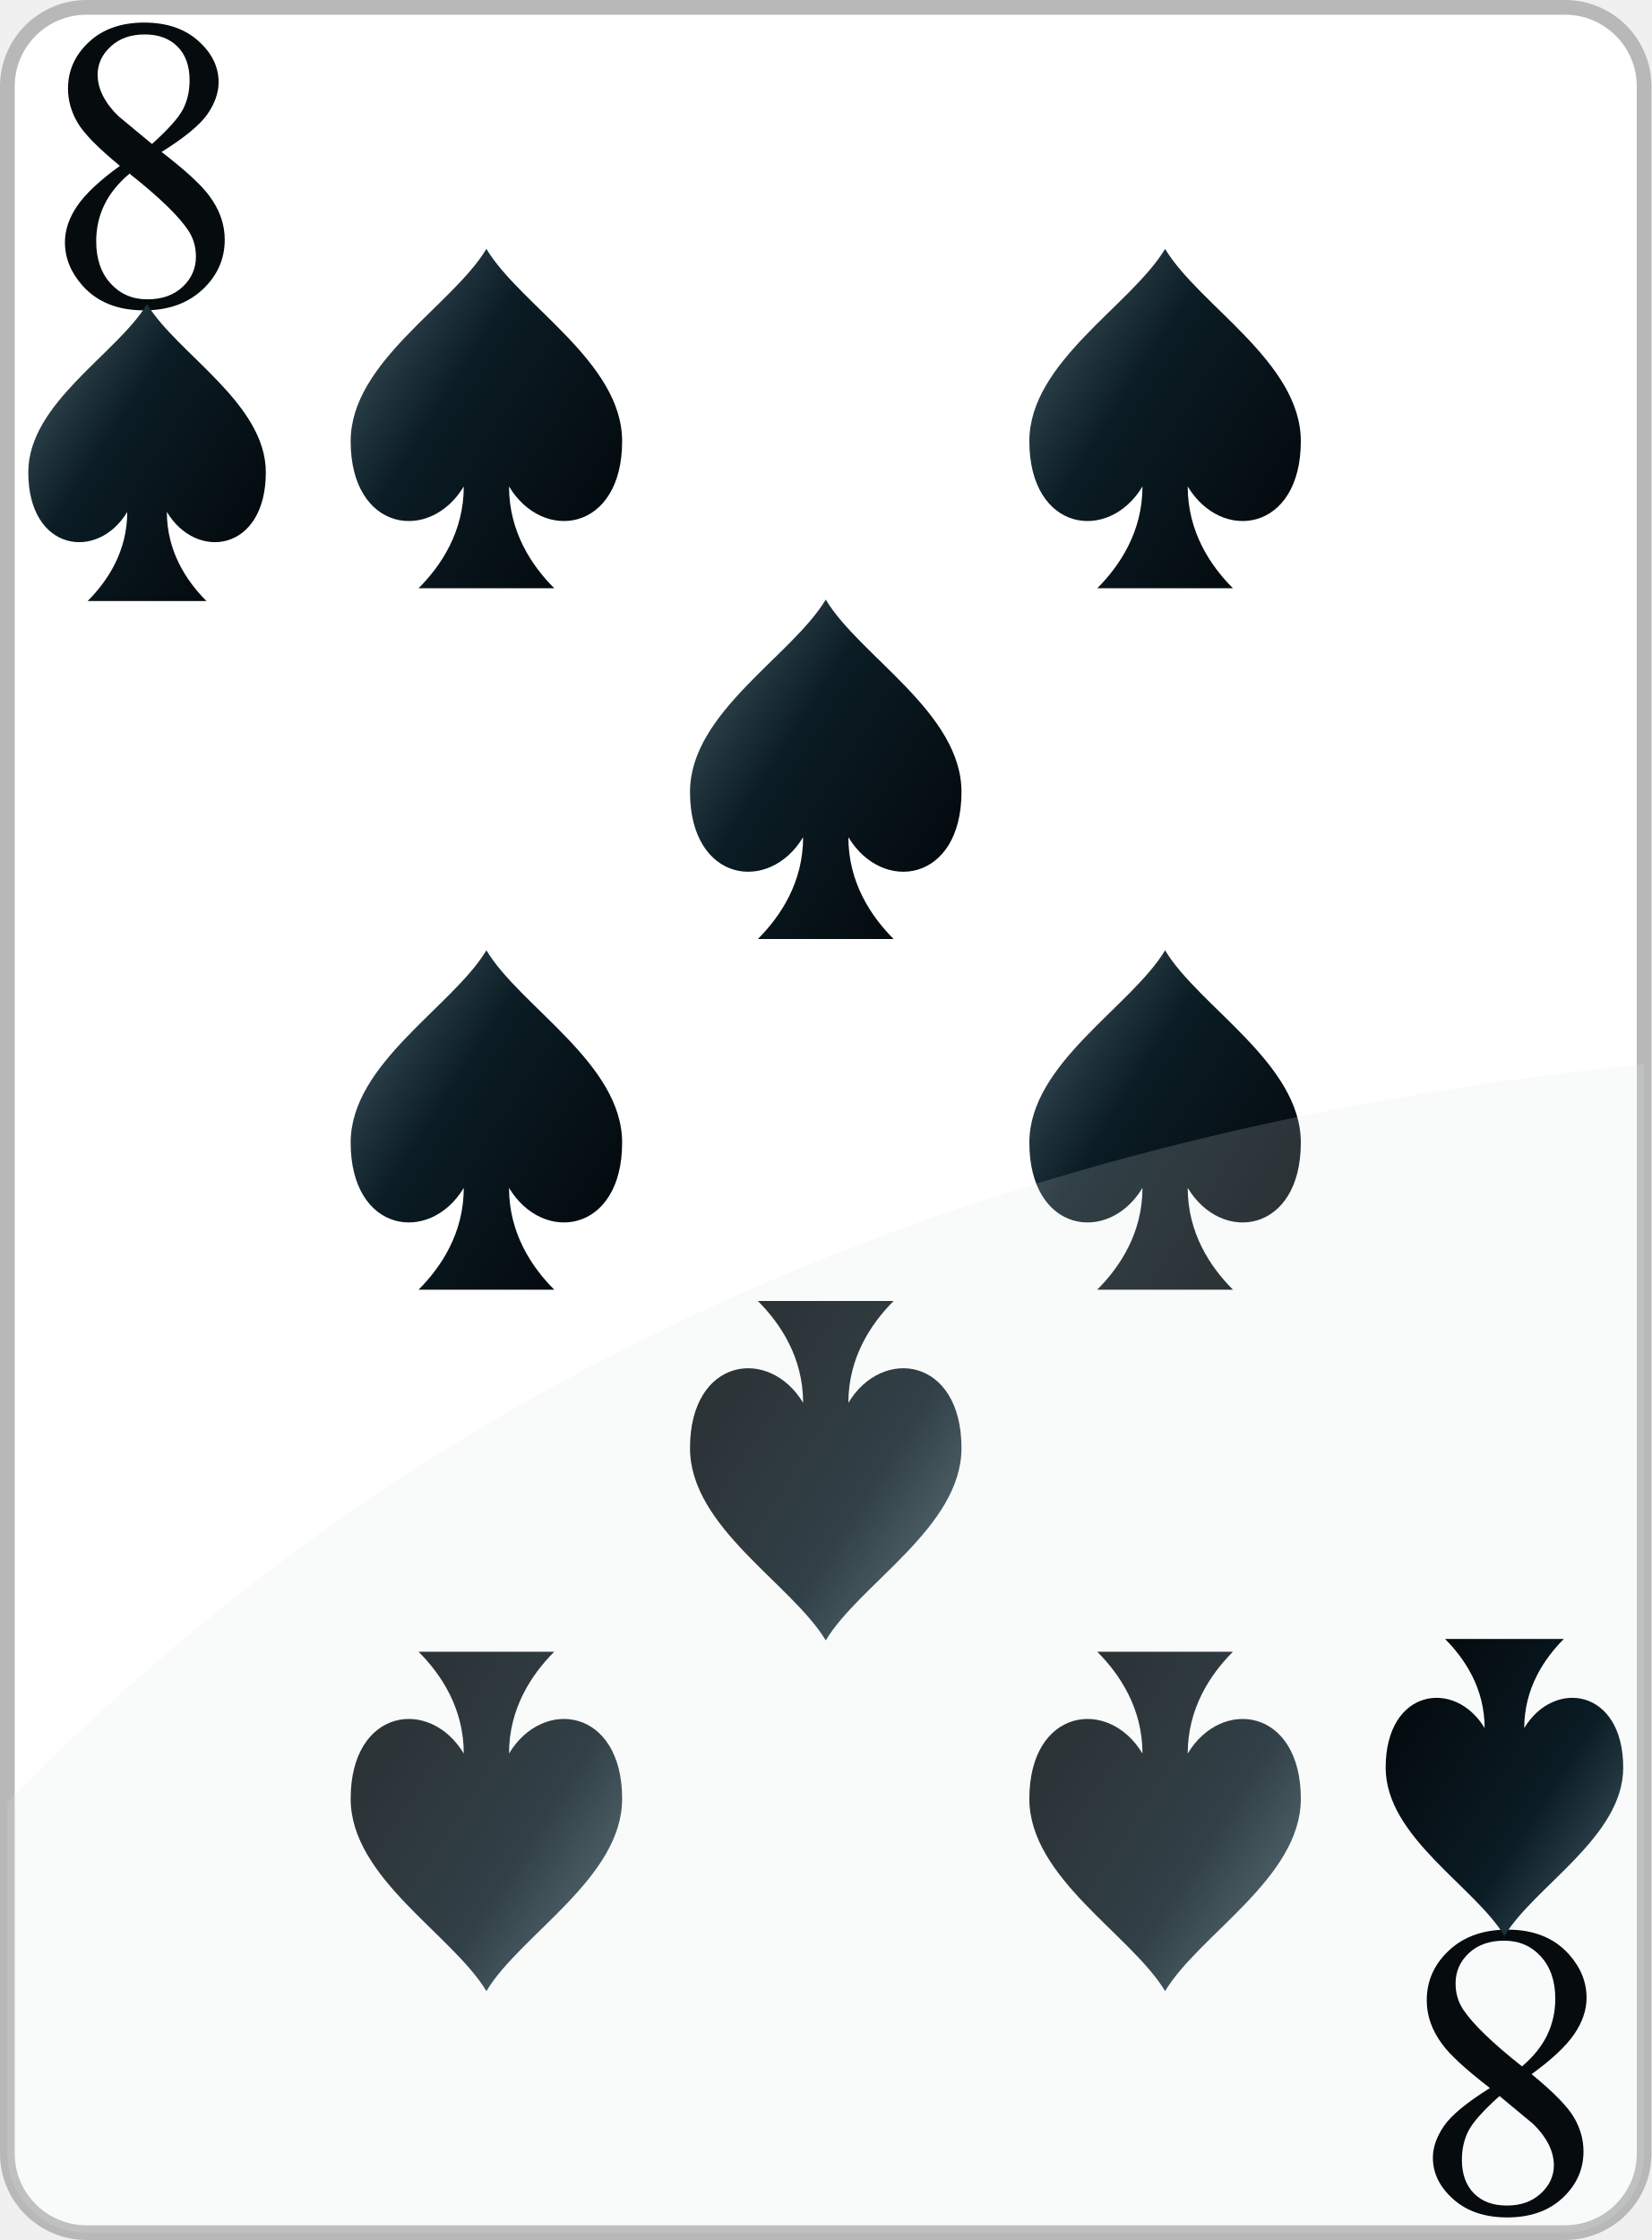
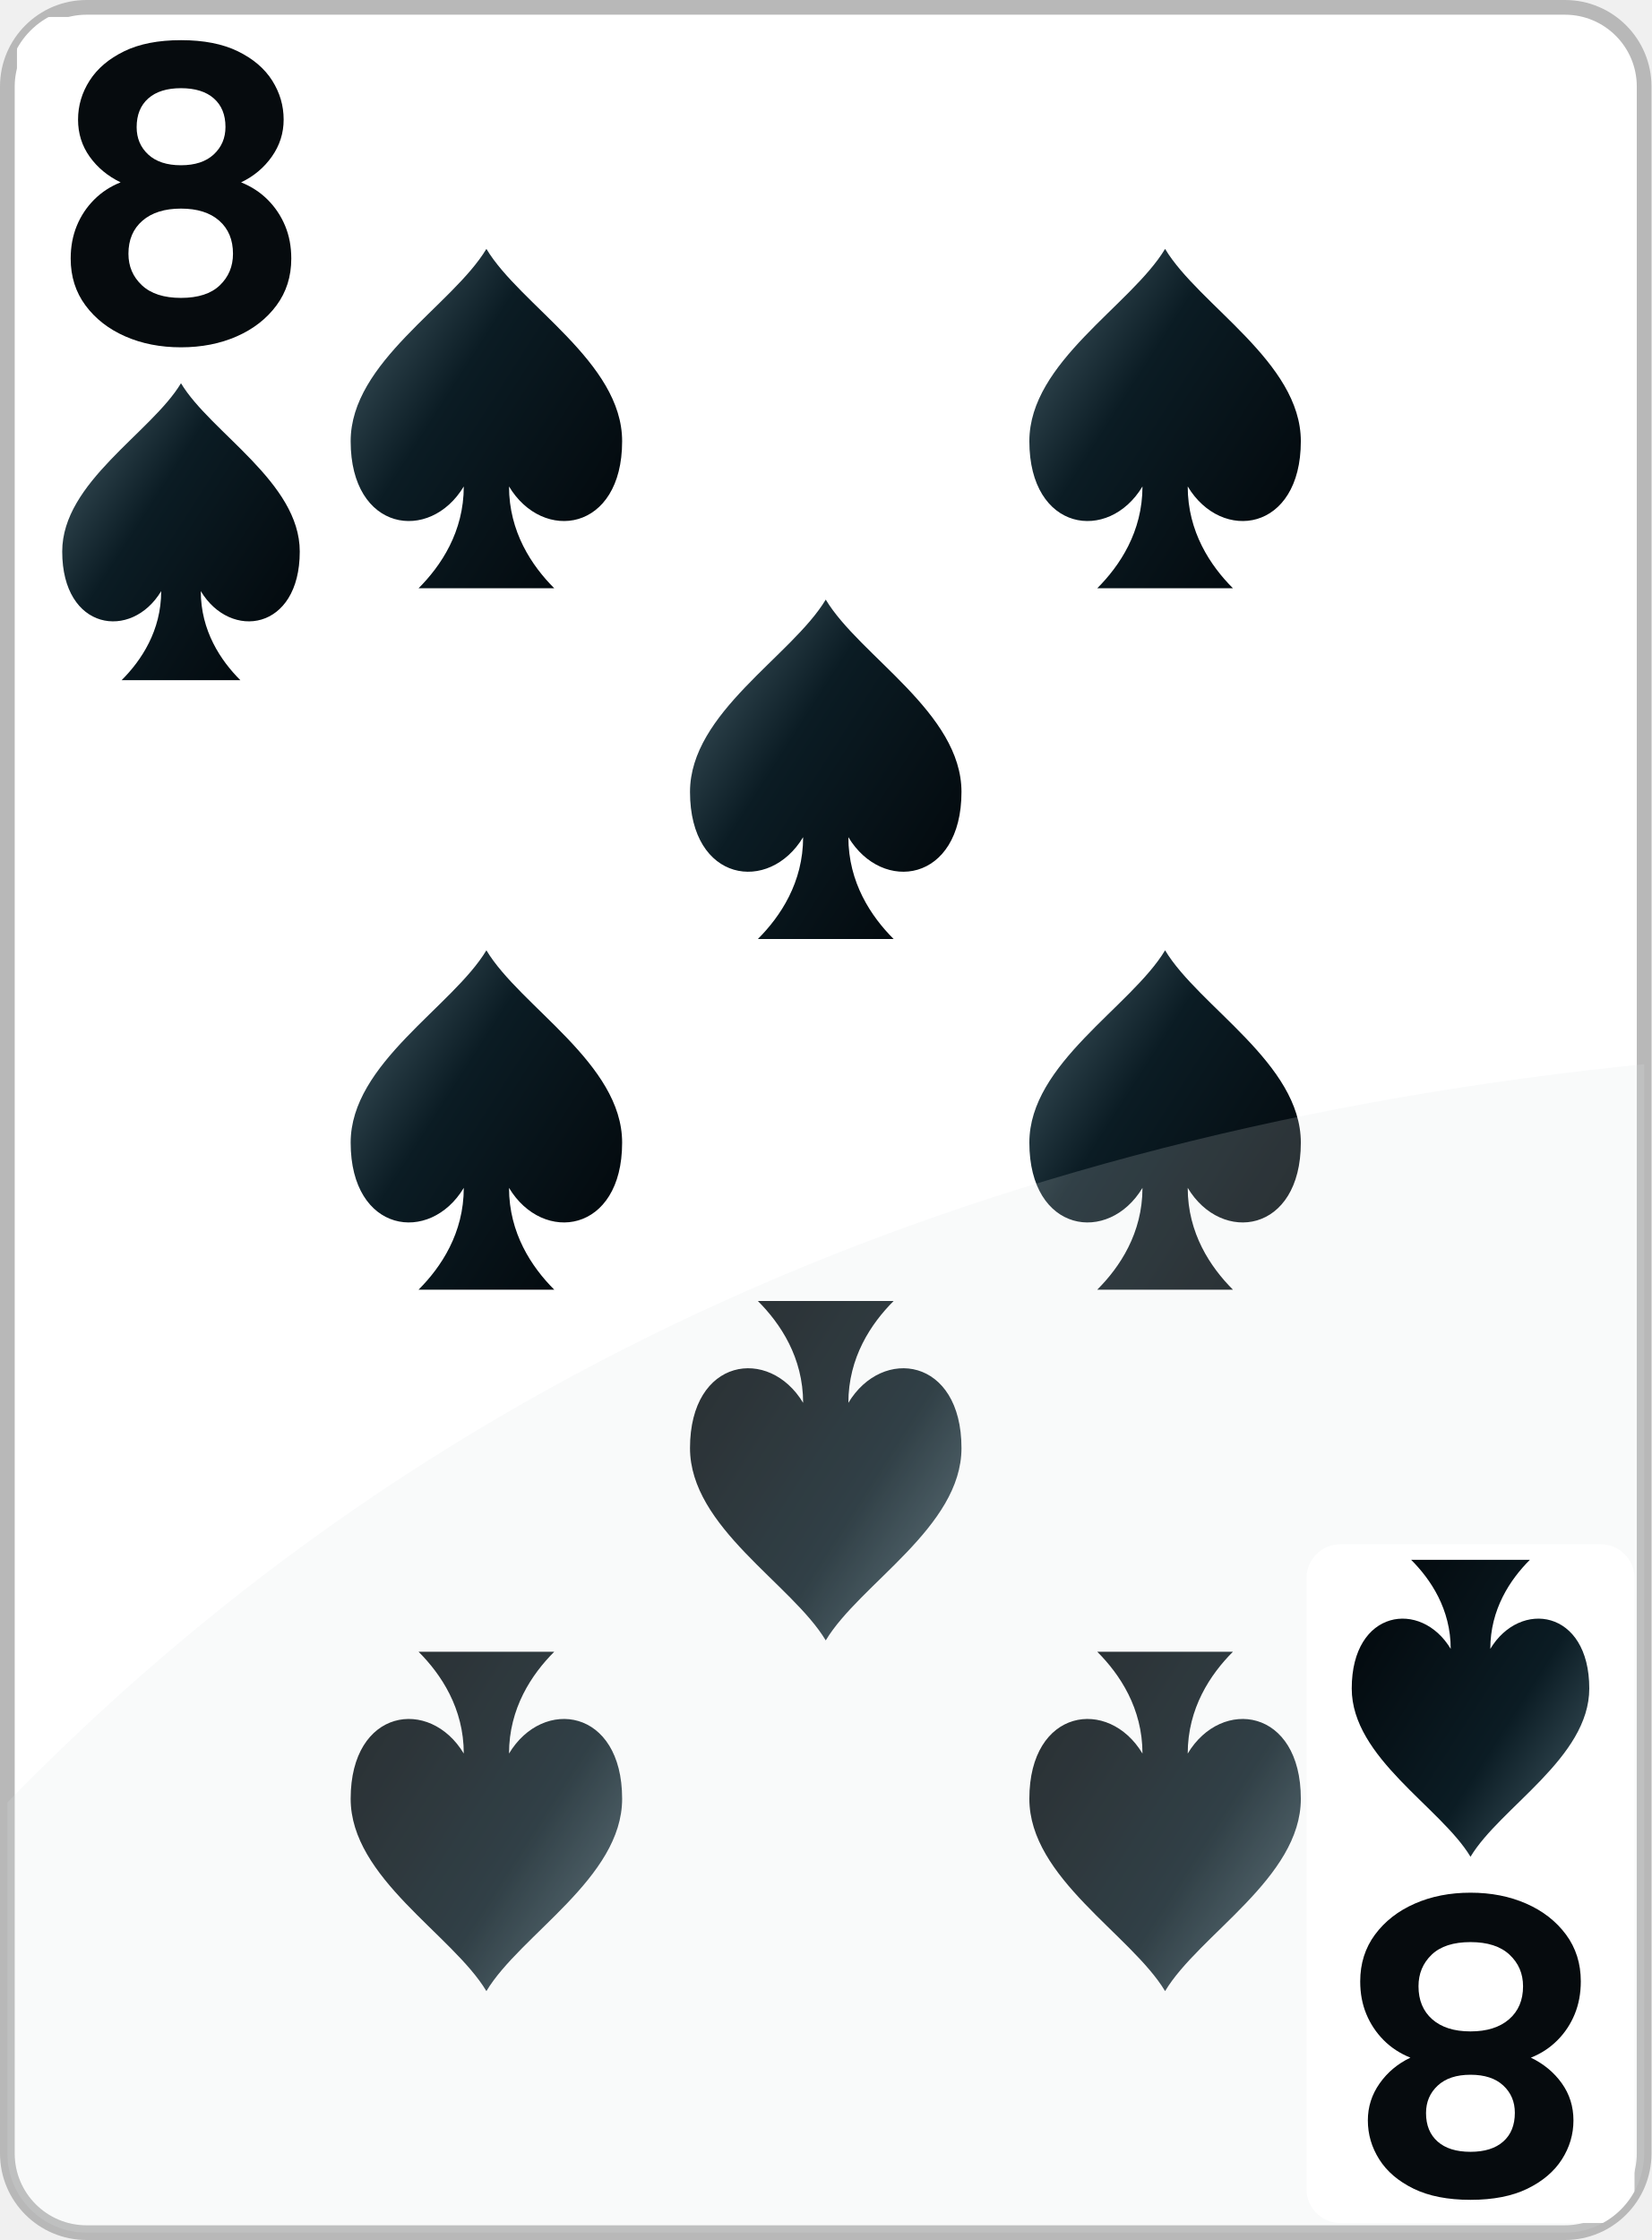
<svg xmlns="http://www.w3.org/2000/svg" xmlns:xlink="http://www.w3.org/1999/xlink" viewBox="0 0 146 198" color="#060b0e">
  <defs>
    <linearGradient id="ink" x1="0" y1="0" x2="1" y2=".8" gradientUnits="objectBoundingBox">
      <stop stop-color="#4a626c" />
      <stop offset=".43" stop-color="#0b1c24" />
      <stop offset="1" stop-color="#03090d" />
    </linearGradient>
    <path id="pip" d="M0-15C-3-10-12-5-12 2C-12 10-5 11-2 6C-2 10-4 13-6 15H6C4 13 2 10 2 6C5 11 12 10 12 2C12-5 3-10 0-15Z" fill="url(#ink)" />
    <clipPath id="card">
      <rect x=".65" y=".65" width="144.7" height="196.7" rx="7" />
    </clipPath>
    <g id="index">
-       <g fill="currentColor" transform="translate(3.5 27) scale(0.01806641 -0.01806641)">
-         <path d="M393 683Q232 815 185.5 895.0Q139 975 139 1061Q139 1193 241.0 1288.5Q343 1384 512 1384Q676 1384 776.0 1295.0Q876 1206 876 1092Q876 1016 822.0 937.0Q768 858 597 751Q773 615 830 537Q906 435 906 322Q906 179 797.0 77.5Q688 -24 511 -24Q318 -24 210 97Q124 194 124 309Q124 399 184.5 487.5Q245 576 393 683ZM550 790Q670 898 702.0 960.5Q734 1023 734 1102Q734 1207 675.0 1266.5Q616 1326 514 1326Q412 1326 348.0 1267.0Q284 1208 284 1129Q284 1077 310.5 1025.0Q337 973 386 926ZM440 645Q357 575 317.0 492.5Q277 410 277 314Q277 185 347.5 107.5Q418 30 527 30Q635 30 700.0 91.0Q765 152 765 239Q765 311 727 368Q656 474 440 645Z" transform="translate(0 0)" />
-       </g>
-       <use xlink:href="#pip" transform="translate(13 40) rotate(0) scale(0.875)" />
+       <rect x="1.5" y="1.5" width="29" height="60" rx="3" fill="#fff" />
+       <svg x="1" y="2" width="30" height="34" viewBox="0 0 32 36">
+         <path fill="currentColor" d="M16.0 30.48Q13.086 30.48 10.738 29.447Q8.391 28.414 6.995 26.53Q5.599 24.646 5.599 22.117Q5.599 20.423 6.176 19.02Q6.753 17.617 7.813 16.556Q8.873 15.494 10.307 14.926Q8.49 14.048 7.392 12.51Q6.293 10.971 6.293 9.011Q6.293 7.034 7.386 5.329Q8.479 3.623 10.634 2.571Q12.788 1.52 16.0 1.52Q19.212 1.52 21.366 2.571Q23.521 3.623 24.601 5.329Q25.681 7.034 25.681 9.011Q25.681 10.92 24.57 12.497Q23.458 14.074 21.668 14.926Q23.142 15.52 24.194 16.581Q25.247 17.643 25.824 19.033Q26.401 20.423 26.401 22.117Q26.401 24.646 25.005 26.53Q23.609 28.414 21.262 29.447Q18.914 30.48 16.0 30.48ZM16.0 25.821Q18.428 25.821 19.666 24.631Q20.904 23.441 20.904 21.659Q20.904 19.686 19.609 18.543Q18.314 17.401 16.0 17.401Q13.686 17.401 12.366 18.543Q11.045 19.686 11.045 21.659Q11.045 23.441 12.316 24.631Q13.587 25.821 16.0 25.821ZM16.0 13.314Q17.994 13.314 19.094 12.29Q20.195 11.266 20.195 9.701Q20.195 7.984 19.102 7.016Q18.008 6.048 16.0 6.048Q14.006 6.048 12.913 7.016Q11.819 7.984 11.819 9.726Q11.819 11.291 12.913 12.303Q14.006 13.314 16.0 13.314Z" />
+       </svg>
+       <use xlink:href="#pip" transform="translate(16 47) rotate(0) scale(0.875)" />
    </g>
  </defs>
  <rect x=".65" y=".65" width="144.7" height="196.7" rx="7" fill="#fff" stroke="#b8b8b8" stroke-width="1.3" />
  <g clip-path="url(#card)">
    <use xlink:href="#pip" transform="translate(43 37) rotate(0) scale(1)" />
    <use xlink:href="#pip" transform="translate(103 37) rotate(0) scale(1)" />
    <use xlink:href="#pip" transform="translate(43 161) rotate(180) scale(1)" />
    <use xlink:href="#pip" transform="translate(103 161) rotate(180) scale(1)" />
    <use xlink:href="#pip" transform="translate(43 99) rotate(0) scale(1)" />
    <use xlink:href="#pip" transform="translate(103 99) rotate(0) scale(1)" />
    <use xlink:href="#pip" transform="translate(73 68) rotate(0) scale(1)" />
    <use xlink:href="#pip" transform="translate(73 130) rotate(180) scale(1)" />
    <path d="M0 160Q55 103 146 94V198H0Z" fill="#dce2e6" opacity=".18" />
    <use xlink:href="#index" />
    <use xlink:href="#index" transform="rotate(180 73 99)" />
  </g>
</svg>
